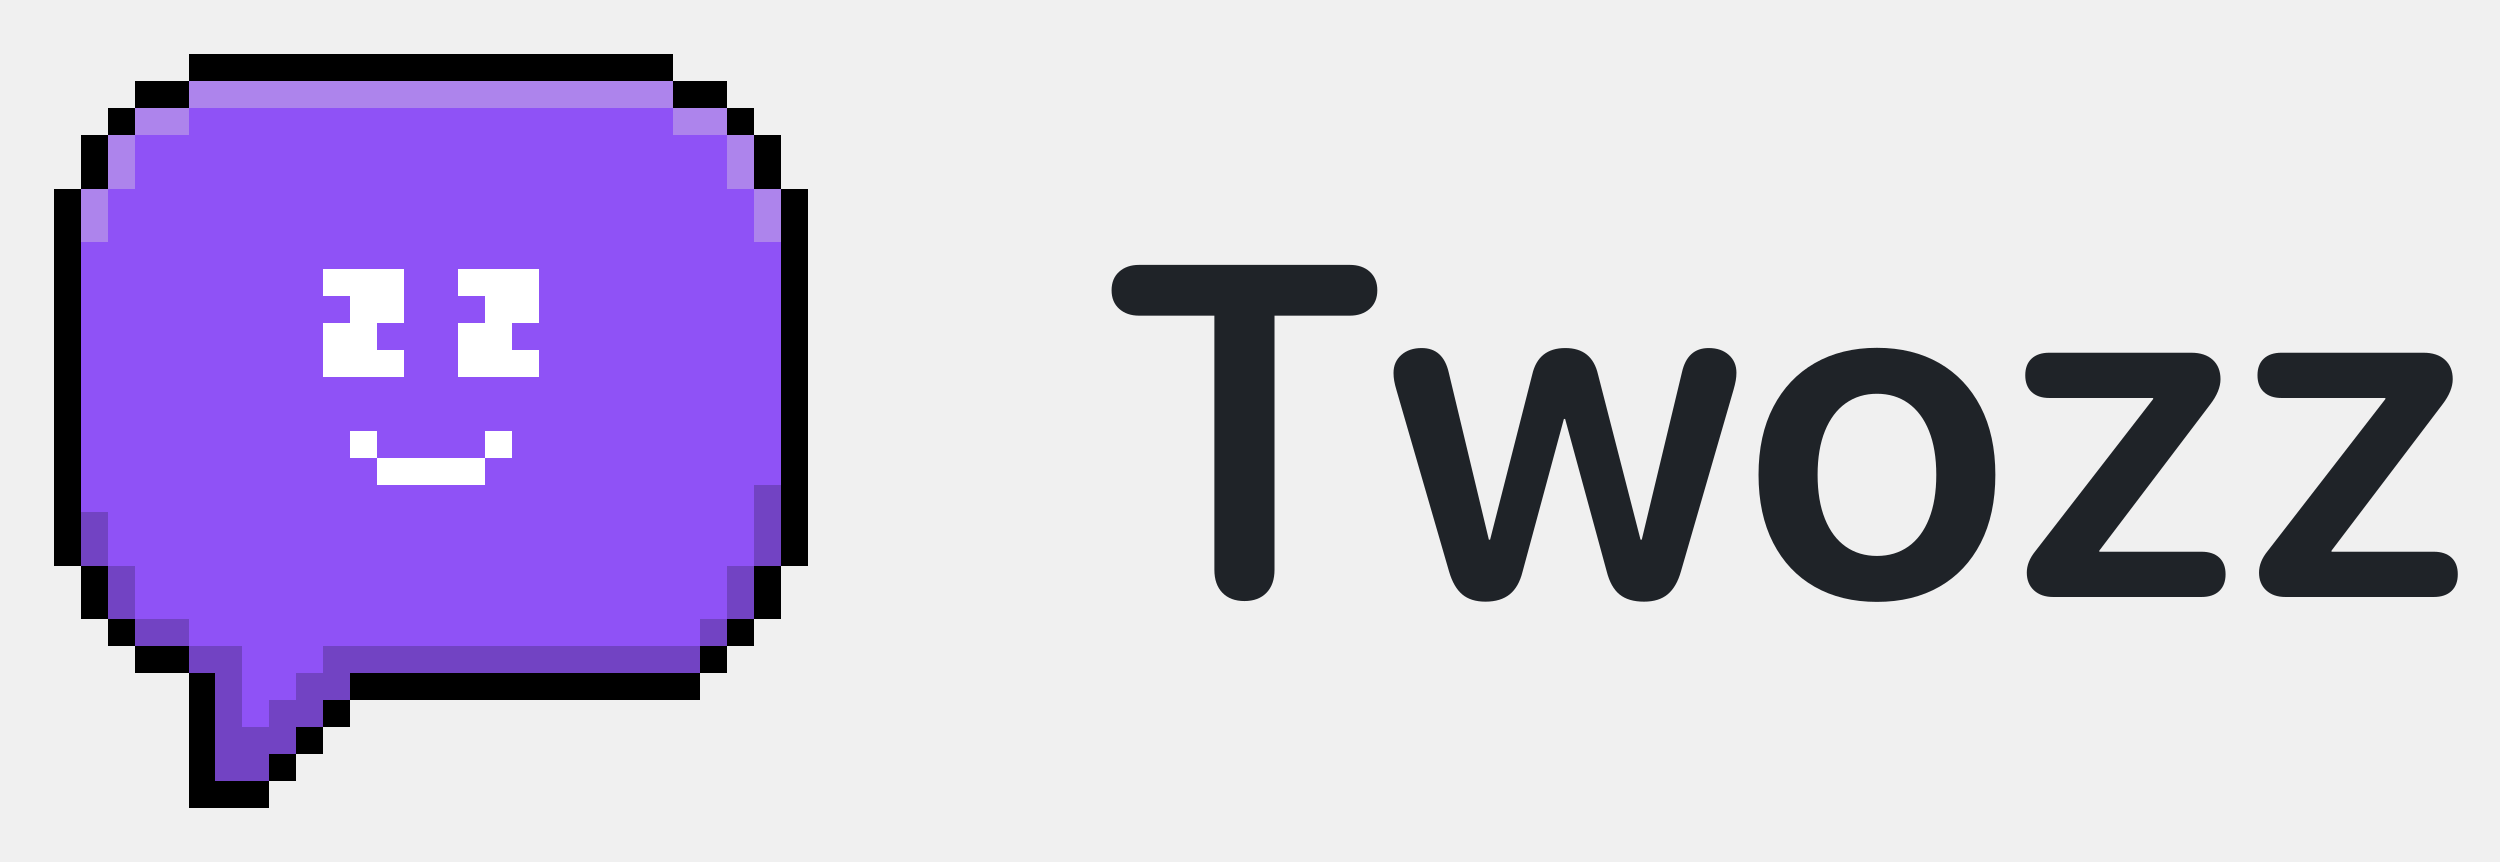
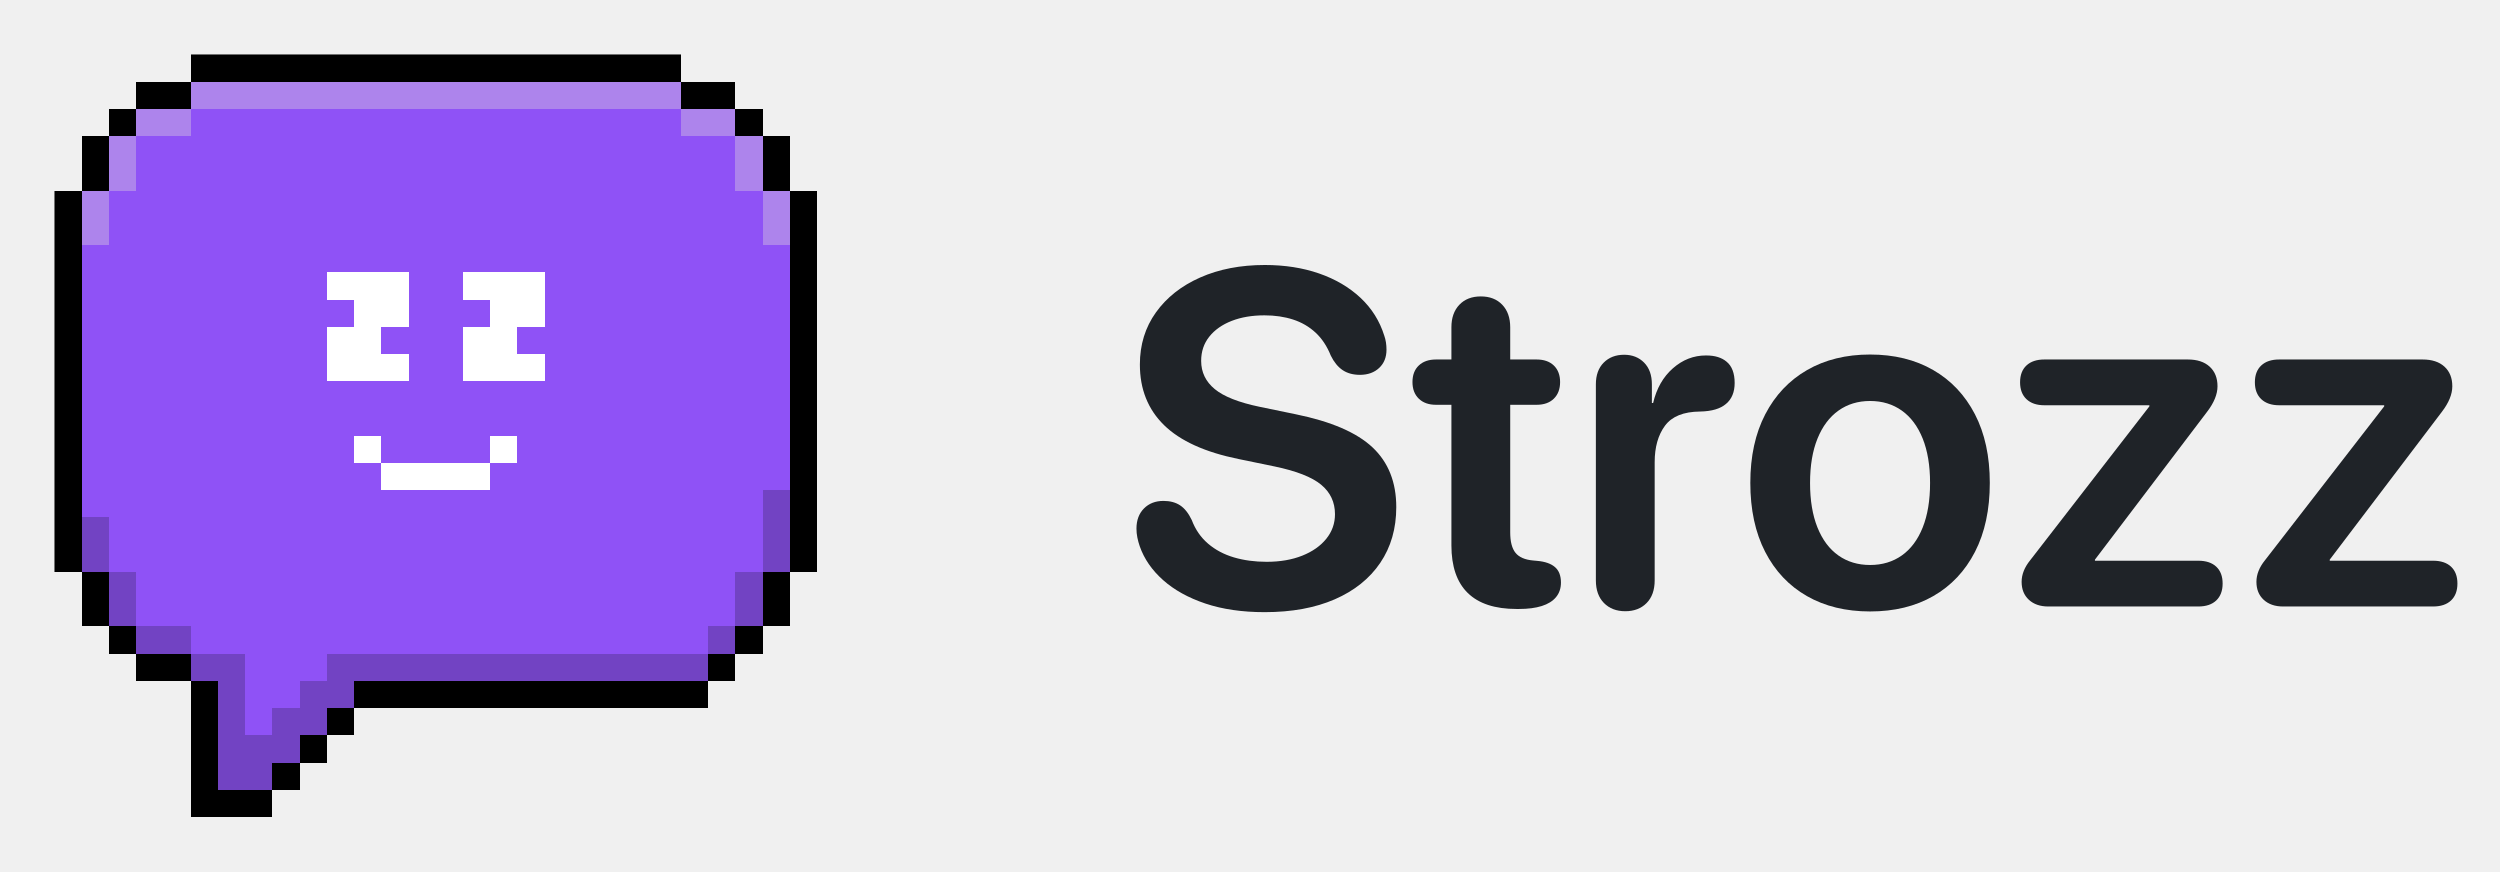
- <svg xmlns="http://www.w3.org/2000/svg" width="92.82" height="32" viewBox="0 0 92.82 32" fill="none" role="img" aria-label="Twozz">
+ <svg xmlns="http://www.w3.org/2000/svg" width="91.79" height="32" viewBox="0 0 91.79 32" fill="none" role="img" aria-label="Strozz">
  <g shape-rendering="crispEdges">
    <g clip-path="url(#clip0_911_1255)">
      <rect x="7" y="25" width="1" height="5" fill="black" />
      <rect x="8" y="29" width="2" height="1" fill="black" />
      <rect x="10" y="28" width="1" height="1" fill="black" />
      <rect x="11" y="27" width="1" height="1" fill="black" />
      <rect x="12" y="26" width="1" height="1" fill="black" />
      <rect x="13" y="25" width="13" height="1" fill="black" />
      <rect x="26" y="24" width="1" height="1" fill="black" />
      <rect x="27" y="23" width="1" height="1" fill="black" />
      <rect x="28" y="21" width="1" height="2" fill="black" />
      <rect x="29" y="7" width="1" height="14" fill="black" />
      <rect x="28" y="5" width="1" height="2" fill="black" />
      <rect x="27" y="4" width="1" height="1" fill="black" />
      <rect x="25" y="3" width="2" height="1" fill="black" />
      <rect x="7" y="2" width="18" height="1" fill="black" />
      <rect x="5" y="3" width="2" height="1" fill="black" />
      <rect x="4" y="4" width="1" height="1" fill="black" />
      <rect x="3" y="5" width="1" height="2" fill="black" />
      <rect x="2" y="7" width="1" height="14" fill="black" />
      <rect x="3" y="21" width="1" height="2" fill="black" />
      <rect x="4" y="23" width="1" height="1" fill="black" />
      <rect x="5" y="24" width="2" height="1" fill="black" />
      <rect x="5" y="23" width="3" height="1" fill="#7243C3" />
      <rect x="4" y="22" width="1" height="1" fill="#7243C3" />
      <rect x="4" y="20" width="1" height="2" fill="#7243C3" />
      <rect x="3" y="18" width="1" height="3" fill="#7243C3" />
      <rect x="28" y="18" width="1" height="3" fill="#7243C3" />
      <rect x="27" y="21" width="1" height="2" fill="#7243C3" />
      <rect x="26" y="23" width="1" height="1" fill="#7243C3" />
      <rect x="12" y="24" width="14" height="1" fill="#7243C3" />
      <rect x="11" y="25" width="2" height="1" fill="#7243C3" />
      <rect x="10" y="26" width="2" height="1" fill="#7243C3" />
      <rect x="9" y="27" width="2" height="1" fill="#7243C3" />
      <rect x="8" y="28" width="2" height="1" fill="#7243C3" />
      <rect x="8" y="24" width="1" height="4" fill="#7243C3" />
      <rect x="7" y="24" width="1" height="1" fill="#7243C3" />
      <rect x="3" y="7" width="1" height="2" fill="#AD84EC" />
      <rect x="4" y="5" width="1" height="2" fill="#AD84EC" />
      <rect x="5" y="4" width="2" height="1" fill="#AD84EC" />
      <rect x="7" y="3" width="18" height="1" fill="#AD84EC" />
      <rect x="25" y="4" width="2" height="1" fill="#AD84EC" />
      <rect x="27" y="5" width="1" height="1" fill="#AD84EC" />
      <rect x="27" y="6" width="1" height="1" fill="#AD84EC" />
      <rect x="28" y="7" width="1" height="3" fill="#AD84EC" />
      <path d="M4 9V8V7H5V6V5H6H7V4H8H24H25V5H26H27V6V7H28V8V9H29V18H28V20V21H27V22V23H26V24H25H12V25H11V26H10V27H9V26V24H7V23H6H5V22V21H4V19H3L3 9H4Z" fill="#8F52F6" />
      <path d="M12 10H15V11H12V10Z" fill="white" />
      <path d="M17 10H20V11H17V10Z" fill="white" />
      <path d="M13 11H15V12H13V11Z" fill="white" />
      <path d="M18 11H20V12H18V11Z" fill="white" />
      <path d="M12 12H14V13H12V12Z" fill="white" />
      <path d="M17 12H19V13H17V12Z" fill="white" />
      <path d="M12 13H15V14H12V13Z" fill="white" />
      <path d="M17 13H20V14H17V13Z" fill="white" />
      <path d="M13 16H14V17H13V16Z" fill="white" />
      <path d="M18 16H19V17H18V16Z" fill="white" />
      <path d="M14 17H18V18H14V17Z" fill="white" />
    </g>
    <defs>
      <clipPath id="clip0_911_1255">
        <rect width="28" height="28" fill="white" transform="translate(2 2)" />
      </clipPath>
    </defs>
  </g>
-   <g transform="translate(41 22.165)" fill="#1f2328">
-     <path transform="translate(0.000 0) scale(0.008545 -0.008545)" d="M608.999 -17.666Q548 -17.666 513.168 18.333Q478.335 54.332 478.335 118.331V1222.337H151.331Q97.999 1222.337 64.833 1252.003Q31.667 1281.669 31.667 1332.668Q31.667 1383.668 64.666 1413.334Q97.666 1443 151.331 1443H1066.667Q1120.666 1443 1153.499 1413.334Q1186.331 1383.668 1186.331 1332.668Q1186.331 1281.669 1153.165 1252.003Q1119.999 1222.337 1066.667 1222.337H739.663V118.331Q739.663 54.332 704.831 18.333Q669.998 -17.666 608.999 -17.666Z" />
-     <path transform="translate(10.408 0) scale(0.008545 -0.008545)" d="M438.331 -20.333Q374.666 -20.333 337.333 11.166Q300.001 42.665 280.335 109.664L51.666 898.336Q44.667 921.668 41.667 939.001Q38.667 956.334 38.667 973.334Q38.667 1022 72.666 1051.832Q106.665 1081.665 160.998 1081.665Q207.997 1081.665 237.33 1054.833Q266.662 1028 278.662 975.334L452.997 248.997H458.331L641.333 966.334Q667.666 1081.665 785.33 1081.665Q900.995 1081.665 927.328 966.668L1111.996 248.997H1117.33L1291.998 976.667Q1303.665 1028.666 1332.664 1055.166Q1361.663 1081.665 1408.329 1081.665Q1461.995 1081.665 1495.328 1051.999Q1528.66 1022.333 1528.66 974.334Q1528.66 957.334 1525.66 940.335Q1522.661 923.335 1515.994 900.002L1287.326 110.331Q1268.326 43.665 1229.994 11.666Q1191.661 -20.333 1126.996 -20.333Q1059.331 -20.333 1020.831 10.999Q982.332 42.332 964.999 110.997L784.33 773.669H778.997L599.328 109.664Q582.995 43.332 543.496 11.5Q503.997 -20.333 438.331 -20.333Z" />
-     <path transform="translate(23.798 0) scale(0.008545 -0.008545)" d="M572.332 -21.333Q416.332 -21.333 300.666 44.833Q185 111 121.333 235Q57.667 359 57.667 530.999Q57.667 702.332 121.833 825.832Q186 949.332 301.666 1015.999Q417.332 1082.665 572.332 1082.665Q727.664 1082.665 843.164 1016.165Q958.663 949.665 1022.663 826.165Q1086.663 702.666 1086.663 530.999Q1086.663 358.666 1022.996 234.833Q959.33 111 843.997 44.833Q728.664 -21.333 572.332 -21.333ZM572.332 178.331Q650.666 178.331 708.666 219.331Q766.667 260.331 798.334 339.498Q830.001 418.665 830.001 530.666Q830.001 642.667 798.334 721.5Q766.667 800.334 708.666 841.668Q650.666 883.001 572.332 883.001Q494.331 883.001 436.33 841.668Q378.329 800.334 346.329 721.5Q314.329 642.667 314.329 530.666Q314.329 418.665 346.162 339.498Q377.996 260.331 435.997 219.331Q493.997 178.331 572.332 178.331Z" />
-     <path transform="translate(33.573 0) scale(0.008545 -0.008545)" d="M193.999 0Q141.667 0 110.5 28.833Q79.334 57.666 79.334 105.999Q79.334 153.332 116.333 198.998L628.336 860.002V864.669H176.999Q128 864.669 100.333 890.668Q72.667 916.668 72.667 963.334Q72.667 1010 100.167 1035.666Q127.666 1061.332 176.999 1061.332H793.665Q853.664 1061.332 887.33 1030.499Q920.997 999.666 920.997 946.334Q920.997 895.001 876.33 836.668L394.327 201.33V196.663H838.331Q888.33 196.663 915.663 170.997Q942.996 145.331 942.996 98.665Q942.996 51.999 915.663 26Q888.33 0 838.331 0Z" />
-     <path transform="translate(42.195 0) scale(0.008545 -0.008545)" d="M193.999 0Q141.667 0 110.5 28.833Q79.334 57.666 79.334 105.999Q79.334 153.332 116.333 198.998L628.336 860.002V864.669H176.999Q128 864.669 100.333 890.668Q72.667 916.668 72.667 963.334Q72.667 1010 100.167 1035.666Q127.666 1061.332 176.999 1061.332H793.665Q853.664 1061.332 887.33 1030.499Q920.997 999.666 920.997 946.334Q920.997 895.001 876.33 836.668L394.327 201.33V196.663H838.331Q888.33 196.663 915.663 170.997Q942.996 145.331 942.996 98.665Q942.996 51.999 915.663 26Q888.33 0 838.331 0Z" />
+   <g transform="translate(41 22.268)" fill="#1f2328">
+     <path transform="translate(0.000 0) scale(0.008545 -0.008545)" d="M635.999 -24.333Q491.332 -24.333 381.166 12.667Q271 49.667 199.166 113.667Q127.333 177.667 99 259.001Q92.667 277.334 88.833 296.334Q85 315.334 85 334.333Q85 388.666 117.166 421.166Q149.332 453.665 200.998 453.665Q243.664 453.665 272.664 434.499Q301.663 415.332 322.663 371.332Q345.662 310.332 392.496 270.164Q439.33 229.997 503.664 210.997Q567.998 191.997 644.332 191.997Q730.999 191.997 797.167 218.33Q863.334 244.664 900.668 290.998Q938.001 337.332 938.001 396.333Q938.001 474 878.668 523.167Q819.334 572.335 678.667 601.668L523.667 633.668Q307.333 677.669 203.5 779.335Q99.667 881.002 99.667 1039.668Q99.667 1167.334 168.667 1263.667Q237.667 1360 358.833 1413.667Q479.999 1467.333 636.665 1467.333Q764.998 1467.333 869.998 1430.833Q974.998 1394.333 1047.664 1326.333Q1120.331 1258.333 1149.997 1162.999Q1159.33 1136.666 1159.33 1103.333Q1159.33 1054.668 1127.997 1025.168Q1096.665 995.668 1045.999 995.335Q1000.999 995.335 970.833 1015.668Q940.667 1036.002 920.001 1078.001Q895.668 1138.668 854.501 1176.836Q813.334 1215.003 757.833 1233.003Q702.333 1251.003 634.999 1251.003Q555.331 1251.003 494.164 1227.17Q432.997 1203.336 397.996 1159.502Q362.996 1115.668 362.996 1055.334Q362.996 982.333 421.329 934.166Q479.663 885.999 614.33 857.999L769.331 825.998Q997.664 779.332 1099.497 683.498Q1201.33 587.665 1201.33 426.999Q1201.33 288.999 1132.497 187.5Q1063.664 86 936.997 30.833Q810.331 -24.333 635.999 -24.333Z" />
+     <path transform="translate(10.826 0) scale(0.008545 -0.008545)" d="M171.333 262.665V866.669H104.999Q58.333 866.669 31.166 893.001Q4 919.334 4 964.334Q4 1009.666 31.166 1035.499Q58.333 1061.332 104.999 1061.332H171.333V1199.668Q171.333 1260.667 205.499 1296.499Q239.665 1332.332 297.664 1332.332Q355.663 1332.332 389.829 1296.499Q423.995 1260.667 423.995 1199.668V1061.332H537.33Q584.662 1061.332 611.495 1035.332Q638.328 1009.333 638.328 964.334Q638.328 919.334 611.495 893.001Q584.662 866.669 537.33 866.669H423.995V318.331Q423.995 258.664 446.829 230.497Q469.662 202.33 522.663 197.663L540.663 195.997Q590.996 191.33 616.495 169.164Q641.995 146.997 641.995 102.665Q641.995 65.666 620.829 40.166Q599.663 14.666 559.497 2Q519.331 -10.667 461.665 -10.667H451.331Q311.999 -10.667 241.666 58Q171.333 126.666 171.333 262.665Z" />
+     <path transform="translate(16.731 0) scale(0.008545 -0.008545)" d="M227.332 -20.333Q170.666 -20.333 135.833 14.833Q101.001 49.999 101.001 112.331V954.668Q101.001 1014 134.667 1047.832Q168.333 1081.665 222.332 1081.665Q274.997 1081.665 308.33 1047.832Q341.663 1014 341.663 954.334V874.333H346.996Q368.996 967.999 431.83 1023.332Q494.663 1078.665 573.997 1078.665Q603.663 1078.665 625.33 1071.832Q646.996 1064.999 661.996 1052.332Q679.662 1038.332 688.496 1015Q697.329 991.667 697.329 960.668Q697.329 901.669 660.329 870.669Q642.33 855.003 614.33 846.67Q586.331 838.337 548.331 837.67Q442.33 836.67 397.996 776.836Q353.663 717.002 353.663 620.002V112.331Q353.663 49.999 318.997 14.833Q284.331 -20.333 227.332 -20.333Z" />
+     <path transform="translate(22.772 0) scale(0.008545 -0.008545)" d="M572.332 -21.333Q416.332 -21.333 300.666 44.833Q185 111 121.333 235Q57.667 359 57.667 530.999Q57.667 702.332 121.833 825.832Q186 949.332 301.666 1015.999Q417.332 1082.665 572.332 1082.665Q727.664 1082.665 843.164 1016.165Q958.663 949.665 1022.663 826.165Q1086.663 702.666 1086.663 530.999Q1086.663 358.666 1022.996 234.833Q959.33 111 843.997 44.833Q728.664 -21.333 572.332 -21.333ZM572.332 178.331Q650.666 178.331 708.666 219.331Q766.667 260.331 798.334 339.498Q830.001 418.665 830.001 530.666Q830.001 642.667 798.334 721.5Q766.667 800.334 708.666 841.668Q650.666 883.001 572.332 883.001Q494.331 883.001 436.33 841.668Q378.329 800.334 346.329 721.5Q314.329 642.667 314.329 530.666Q314.329 418.665 346.162 339.498Q377.996 260.331 435.997 219.331Q493.997 178.331 572.332 178.331Z" />
+     <path transform="translate(32.548 0) scale(0.008545 -0.008545)" d="M193.999 0Q141.667 0 110.5 28.833Q79.334 57.666 79.334 105.999Q79.334 153.332 116.333 198.998L628.336 860.002V864.669H176.999Q128 864.669 100.333 890.668Q72.667 916.668 72.667 963.334Q72.667 1010 100.167 1035.666Q127.666 1061.332 176.999 1061.332H793.665Q853.664 1061.332 887.33 1030.499Q920.997 999.666 920.997 946.334Q920.997 895.001 876.33 836.668L394.327 201.33V196.663H838.331Q888.33 196.663 915.663 170.997Q942.996 145.331 942.996 98.665Q942.996 51.999 915.663 26Q888.33 0 838.331 0Z" />
+     <path transform="translate(41.169 0) scale(0.008545 -0.008545)" d="M193.999 0Q141.667 0 110.5 28.833Q79.334 57.666 79.334 105.999Q79.334 153.332 116.333 198.998L628.336 860.002V864.669H176.999Q128 864.669 100.333 890.668Q72.667 916.668 72.667 963.334Q72.667 1010 100.167 1035.666Q127.666 1061.332 176.999 1061.332H793.665Q853.664 1061.332 887.33 1030.499Q920.997 999.666 920.997 946.334Q920.997 895.001 876.33 836.668L394.327 201.33V196.663H838.331Q888.33 196.663 915.663 170.997Q942.996 145.331 942.996 98.665Q942.996 51.999 915.663 26Q888.33 0 838.331 0Z" />
  </g>
</svg>
